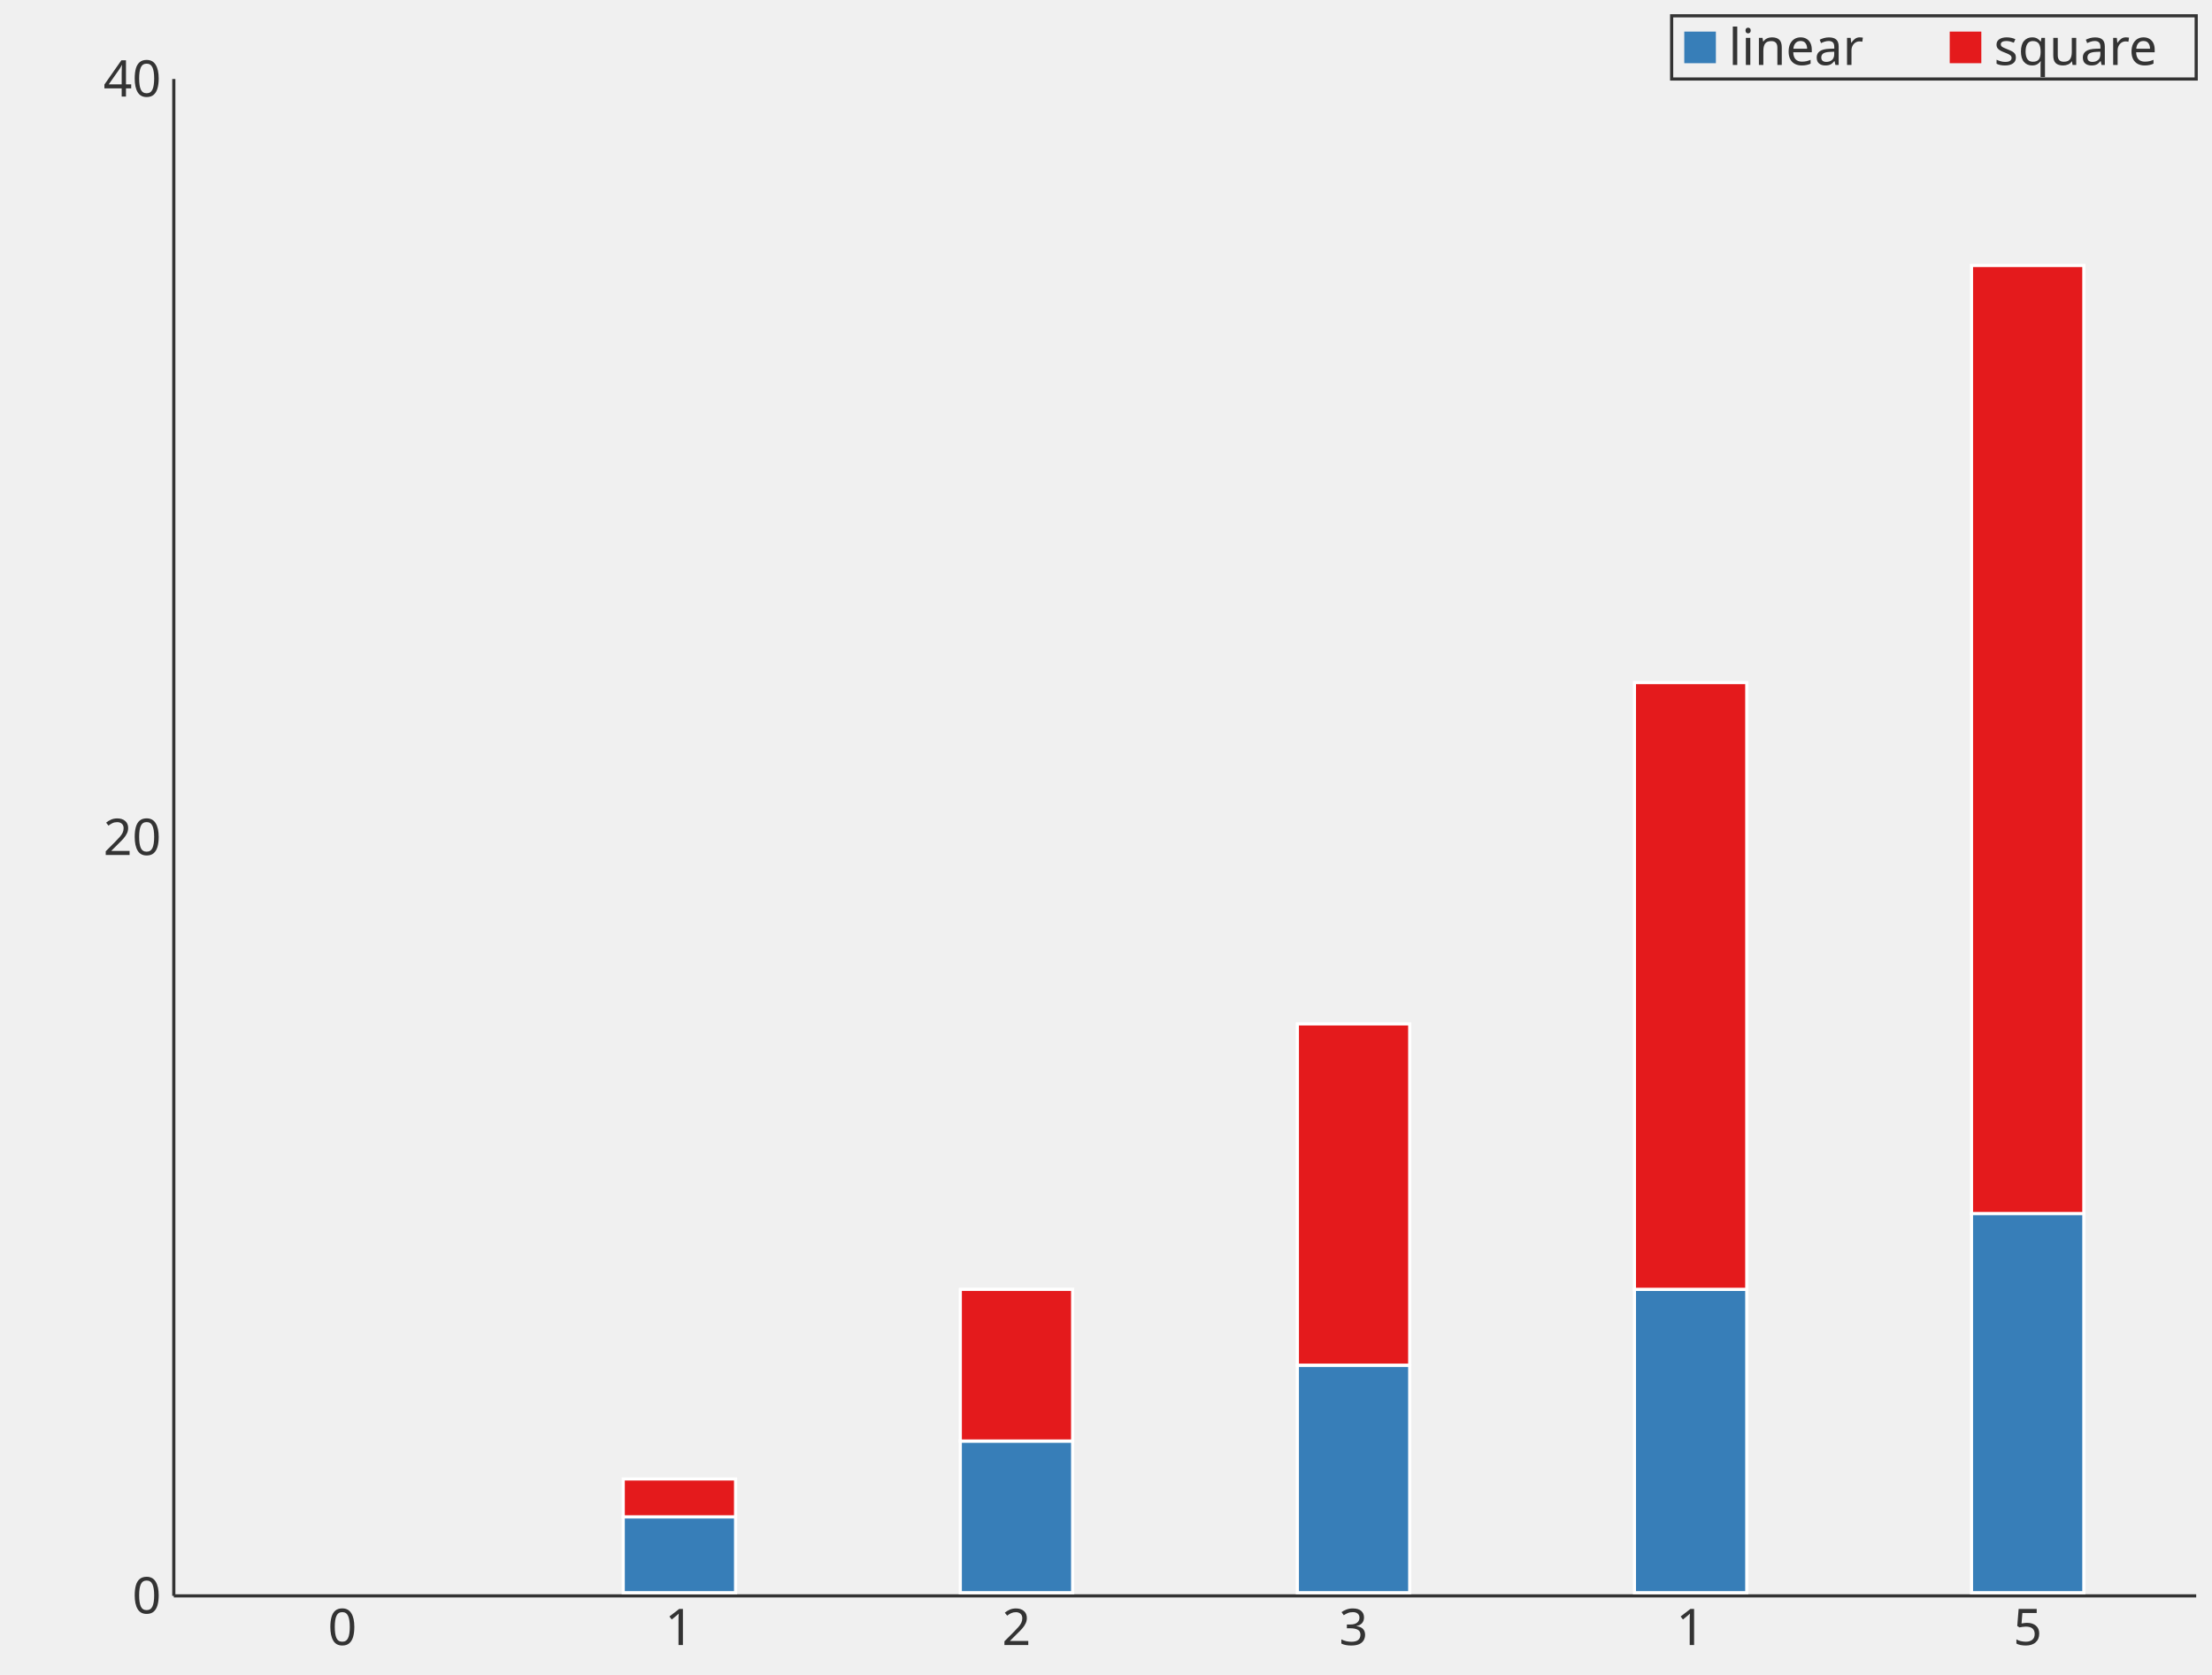
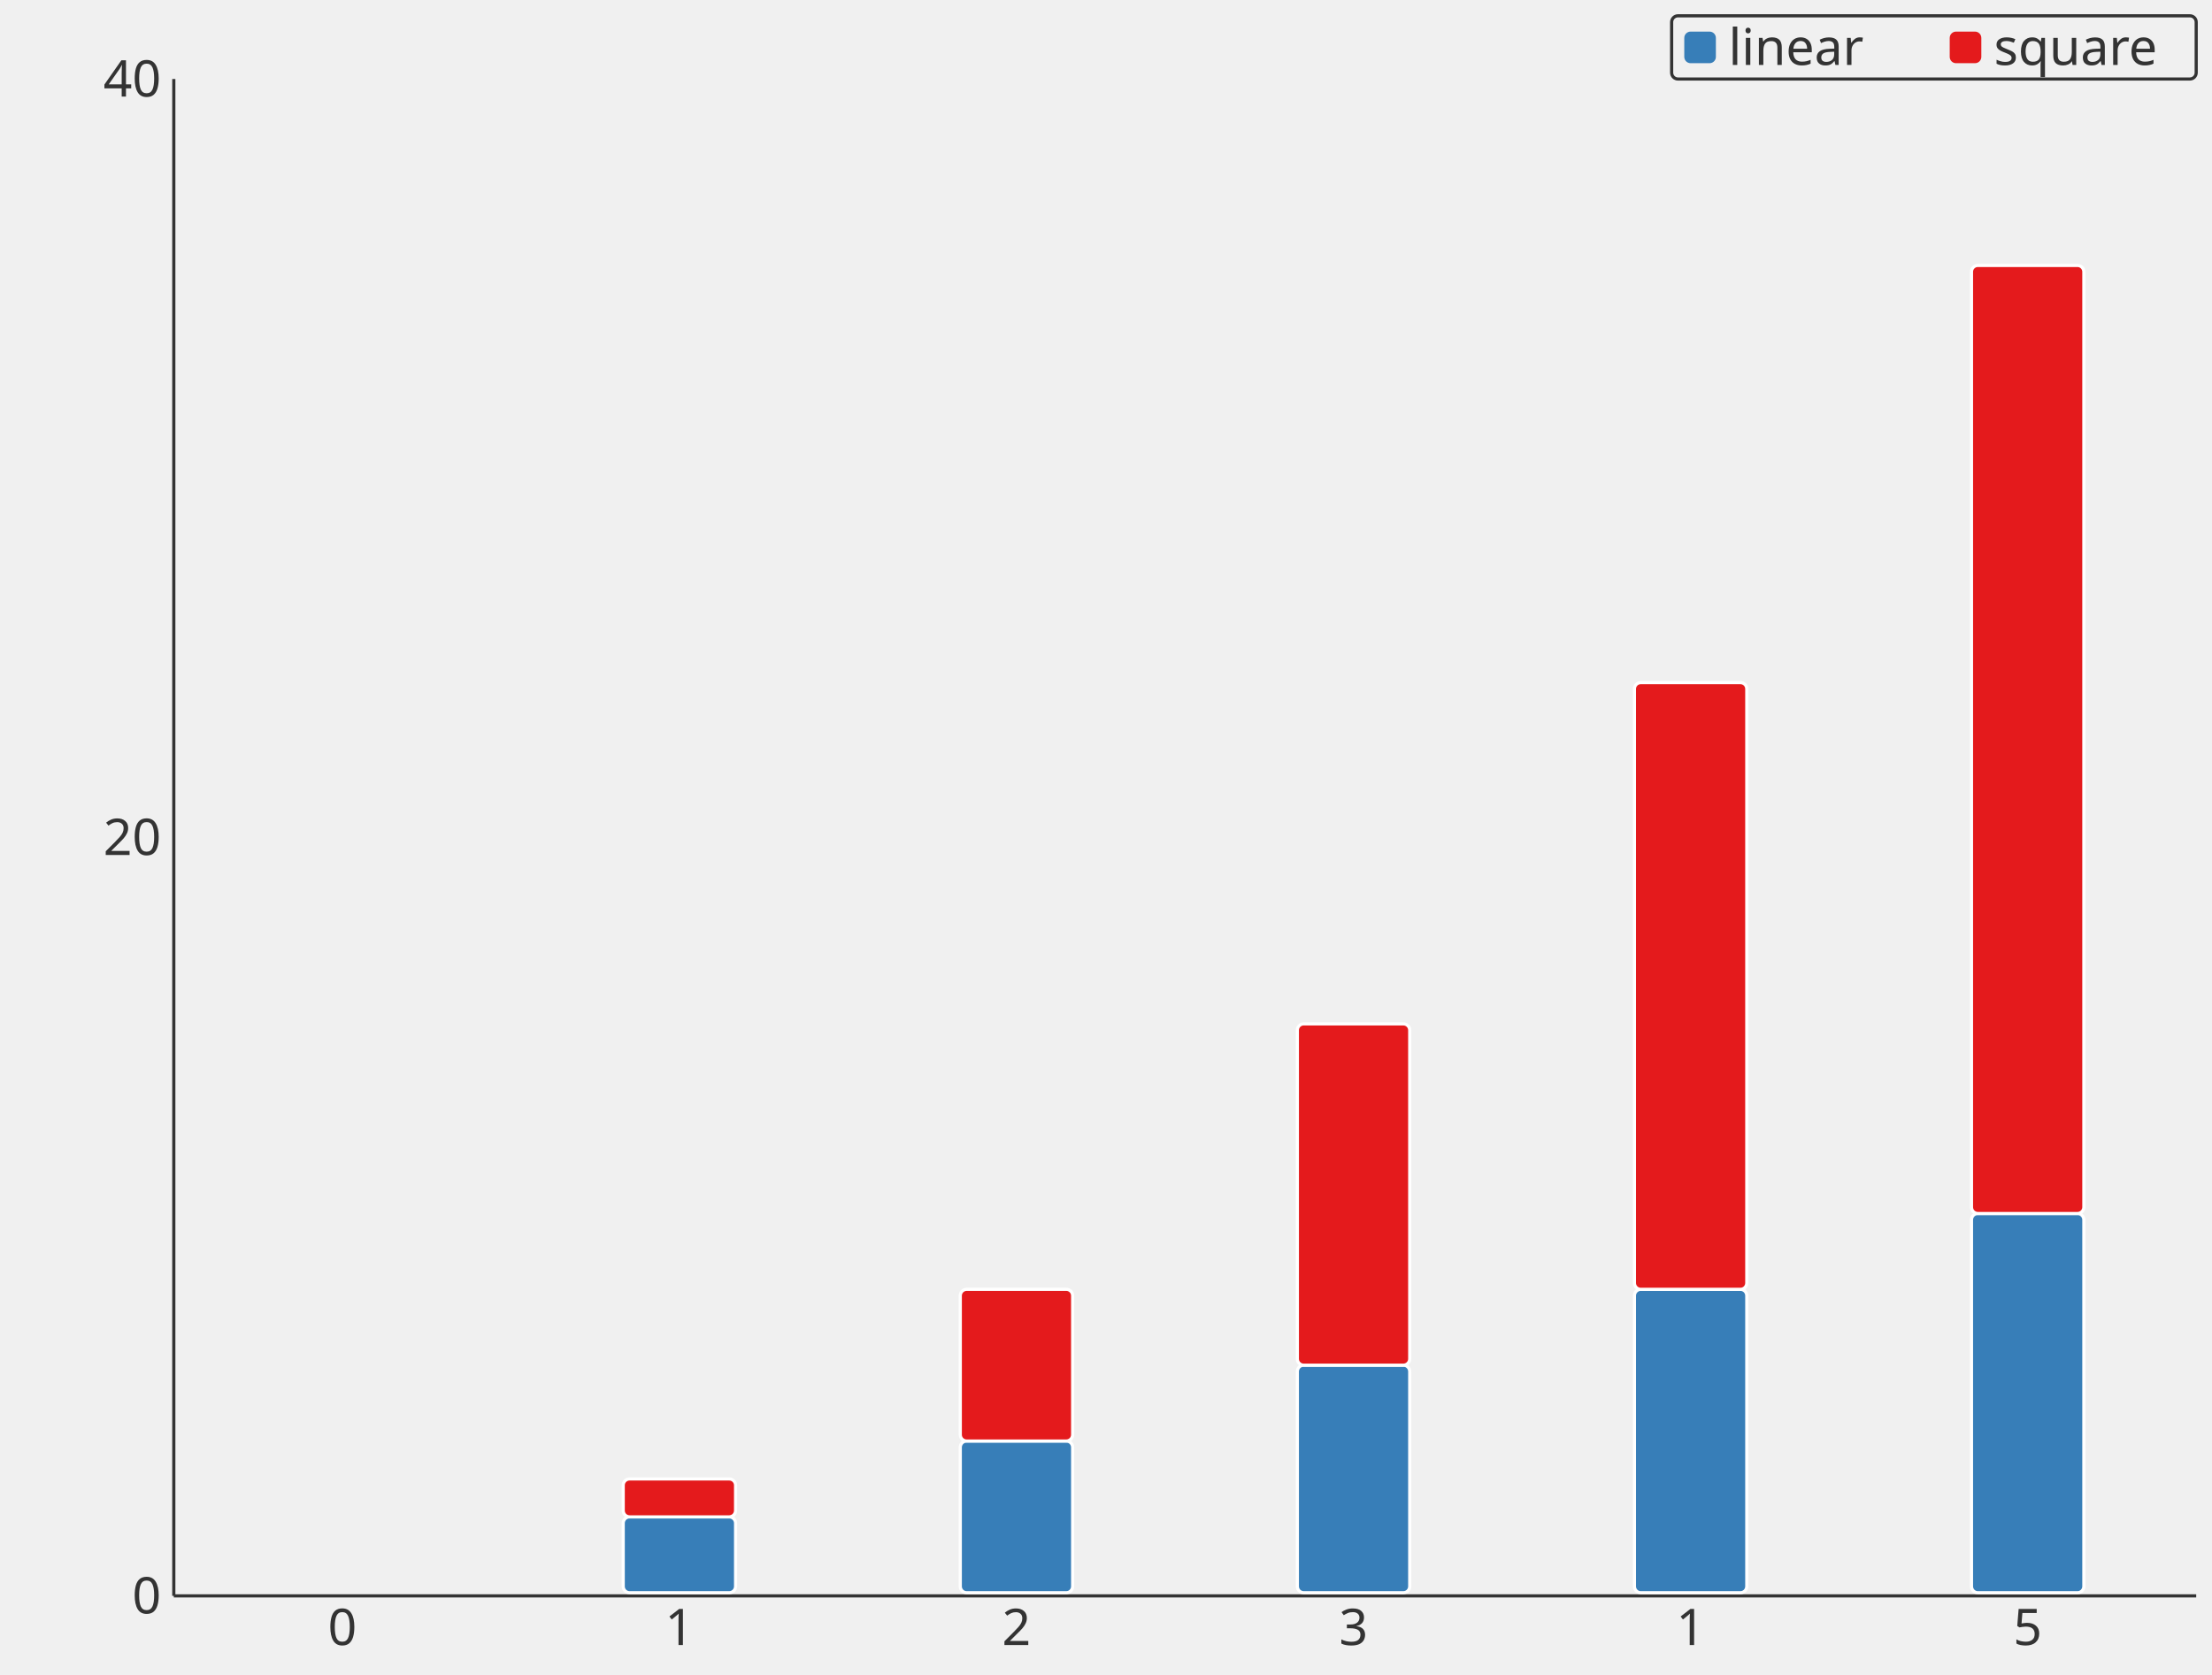
<svg xmlns="http://www.w3.org/2000/svg" font-family="sans-serif" font-size="16" viewBox="-55 -25 700 530">
  <style>
		@media (prefers-color-scheme: dark) {
			[fill="#333"] {fill: white}
			[stroke="#333"] {stroke: white}
		}
	</style>
  <g role="table">
    <line stroke="#333" x1="0" x2="0" y1="0" y2="480" />
    <line stroke="#333" x1="0" x2="640" y1="480" y2="480" />
    <g aria-hidden="true">
      <text dominant-baseline="middle" fill="#333" text-anchor="end" x="-4" y="480">0</text>
      <text dominant-baseline="middle" fill="#333" text-anchor="end" x="-4" y="240">20</text>
      <text dominant-baseline="middle" fill="#333" text-anchor="end" x="-4" y="0">40</text>
    </g>
    <g role="row">
      <text dominant-baseline="middle" fill="#333" role="columnheader" text-anchor="middle" x="53.333" y="490">0</text>
      <text dominant-baseline="middle" fill="#333" role="columnheader" text-anchor="middle" x="160" y="490">1</text>
      <text dominant-baseline="middle" fill="#333" role="columnheader" text-anchor="middle" x="266.667" y="490">2</text>
      <text dominant-baseline="middle" fill="#333" role="columnheader" text-anchor="middle" x="373.333" y="490">3</text>
      <text dominant-baseline="middle" fill="#333" role="columnheader" text-anchor="middle" x="480" y="490">1</text>
      <text dominant-baseline="middle" fill="#333" role="columnheader" text-anchor="middle" x="586.667" y="490">5</text>
    </g>
    <g aria-hidden="true">
-       <rect fill="none" height="20" stroke="#333" width="166" x="474" y="-20" />
-       <rect fill="#377eb8" height="10" width="10" x="478" y="-15" />
+       <rect fill="none" height="20" rx="2" ry="2" stroke="#333" width="166" x="474" y="-20" />
+       <rect fill="#377eb8" height="10" rx="2" ry="2" width="10" x="478" y="-15" />
      <text dominant-baseline="middle" fill="#333" x="492" y="-10">linear</text>
-       <rect fill="#e41a1c" height="10" width="10" x="562" y="-15" />
+       <rect fill="#e41a1c" height="10" rx="2" ry="2" width="10" x="562" y="-15" />
      <text dominant-baseline="middle" fill="#333" x="576" y="-10">square</text>
    </g>
    <g fill="#377eb8" role="row" stroke="white">
-       <rect height="0" role="cell" width="35.556" x="35.556" y="479" />
-       <rect height="24" role="cell" width="35.556" x="142.222" y="455">
+       <rect height="0" role="cell" rx="2" ry="2" width="35.556" x="35.556" y="479" />
+       <rect height="24" role="cell" rx="2" ry="2" width="35.556" x="142.222" y="455">
				</rect>
-       <rect height="48" role="cell" width="35.556" x="248.889" y="431">
+       <rect height="48" role="cell" rx="2" ry="2" width="35.556" x="248.889" y="431">
				</rect>
-       <rect height="72" role="cell" width="35.556" x="355.556" y="407">
+       <rect height="72" role="cell" rx="2" ry="2" width="35.556" x="355.556" y="407">
				</rect>
-       <rect height="96" role="cell" width="35.556" x="462.222" y="383">
+       <rect height="96" role="cell" rx="2" ry="2" width="35.556" x="462.222" y="383">
				</rect>
-       <rect height="120" role="cell" width="35.556" x="568.889" y="359">
+       <rect height="120" role="cell" rx="2" ry="2" width="35.556" x="568.889" y="359">
				</rect>
    </g>
    <g fill="#e41a1c" role="row" stroke="white">
-       <rect height="0" role="cell" width="35.556" x="35.556" y="479" />
-       <rect height="12" role="cell" width="35.556" x="142.222" y="443">
+       <rect height="0" role="cell" rx="2" ry="2" width="35.556" x="35.556" y="479" />
+       <rect height="12" role="cell" rx="2" ry="2" width="35.556" x="142.222" y="443">
				</rect>
-       <rect height="48" role="cell" width="35.556" x="248.889" y="383">
+       <rect height="48" role="cell" rx="2" ry="2" width="35.556" x="248.889" y="383">
				</rect>
-       <rect height="108" role="cell" width="35.556" x="355.556" y="299">
+       <rect height="108" role="cell" rx="2" ry="2" width="35.556" x="355.556" y="299">
				</rect>
-       <rect height="192" role="cell" width="35.556" x="462.222" y="191">
+       <rect height="192" role="cell" rx="2" ry="2" width="35.556" x="462.222" y="191">
				</rect>
-       <rect height="300" role="cell" width="35.556" x="568.889" y="59">
+       <rect height="300" role="cell" rx="2" ry="2" width="35.556" x="568.889" y="59">
				</rect>
    </g>
  </g>
</svg>
